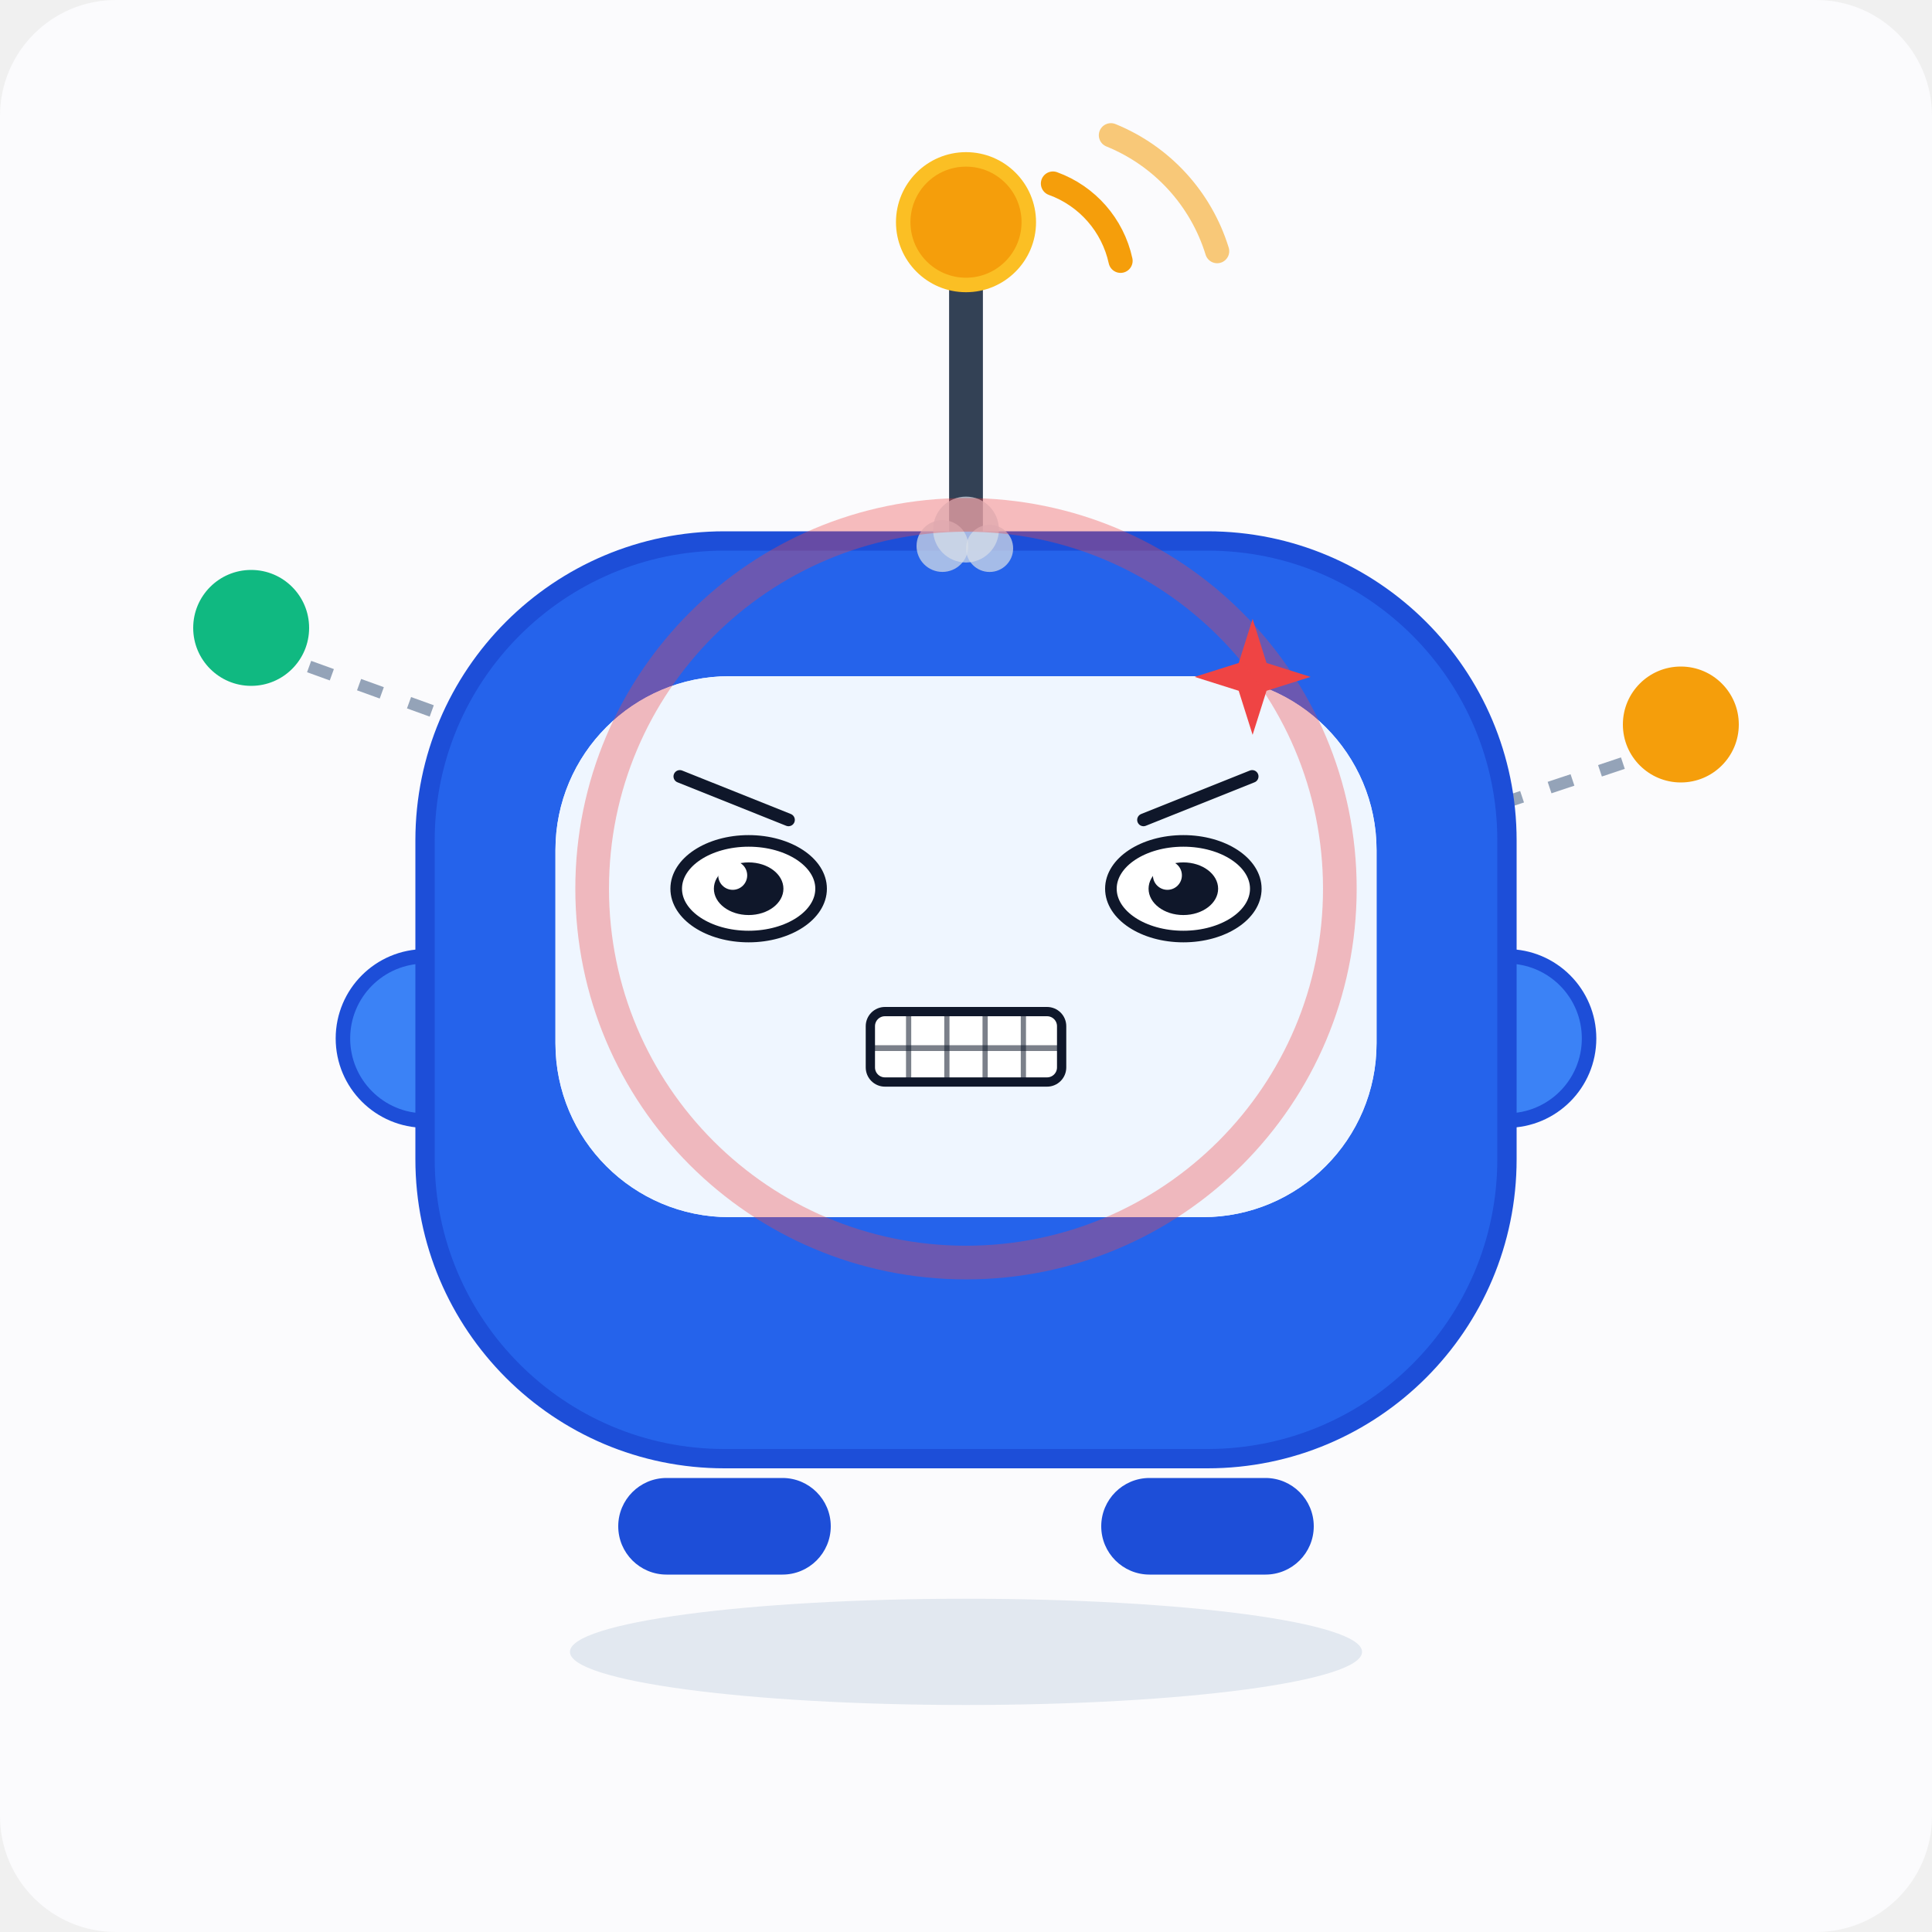
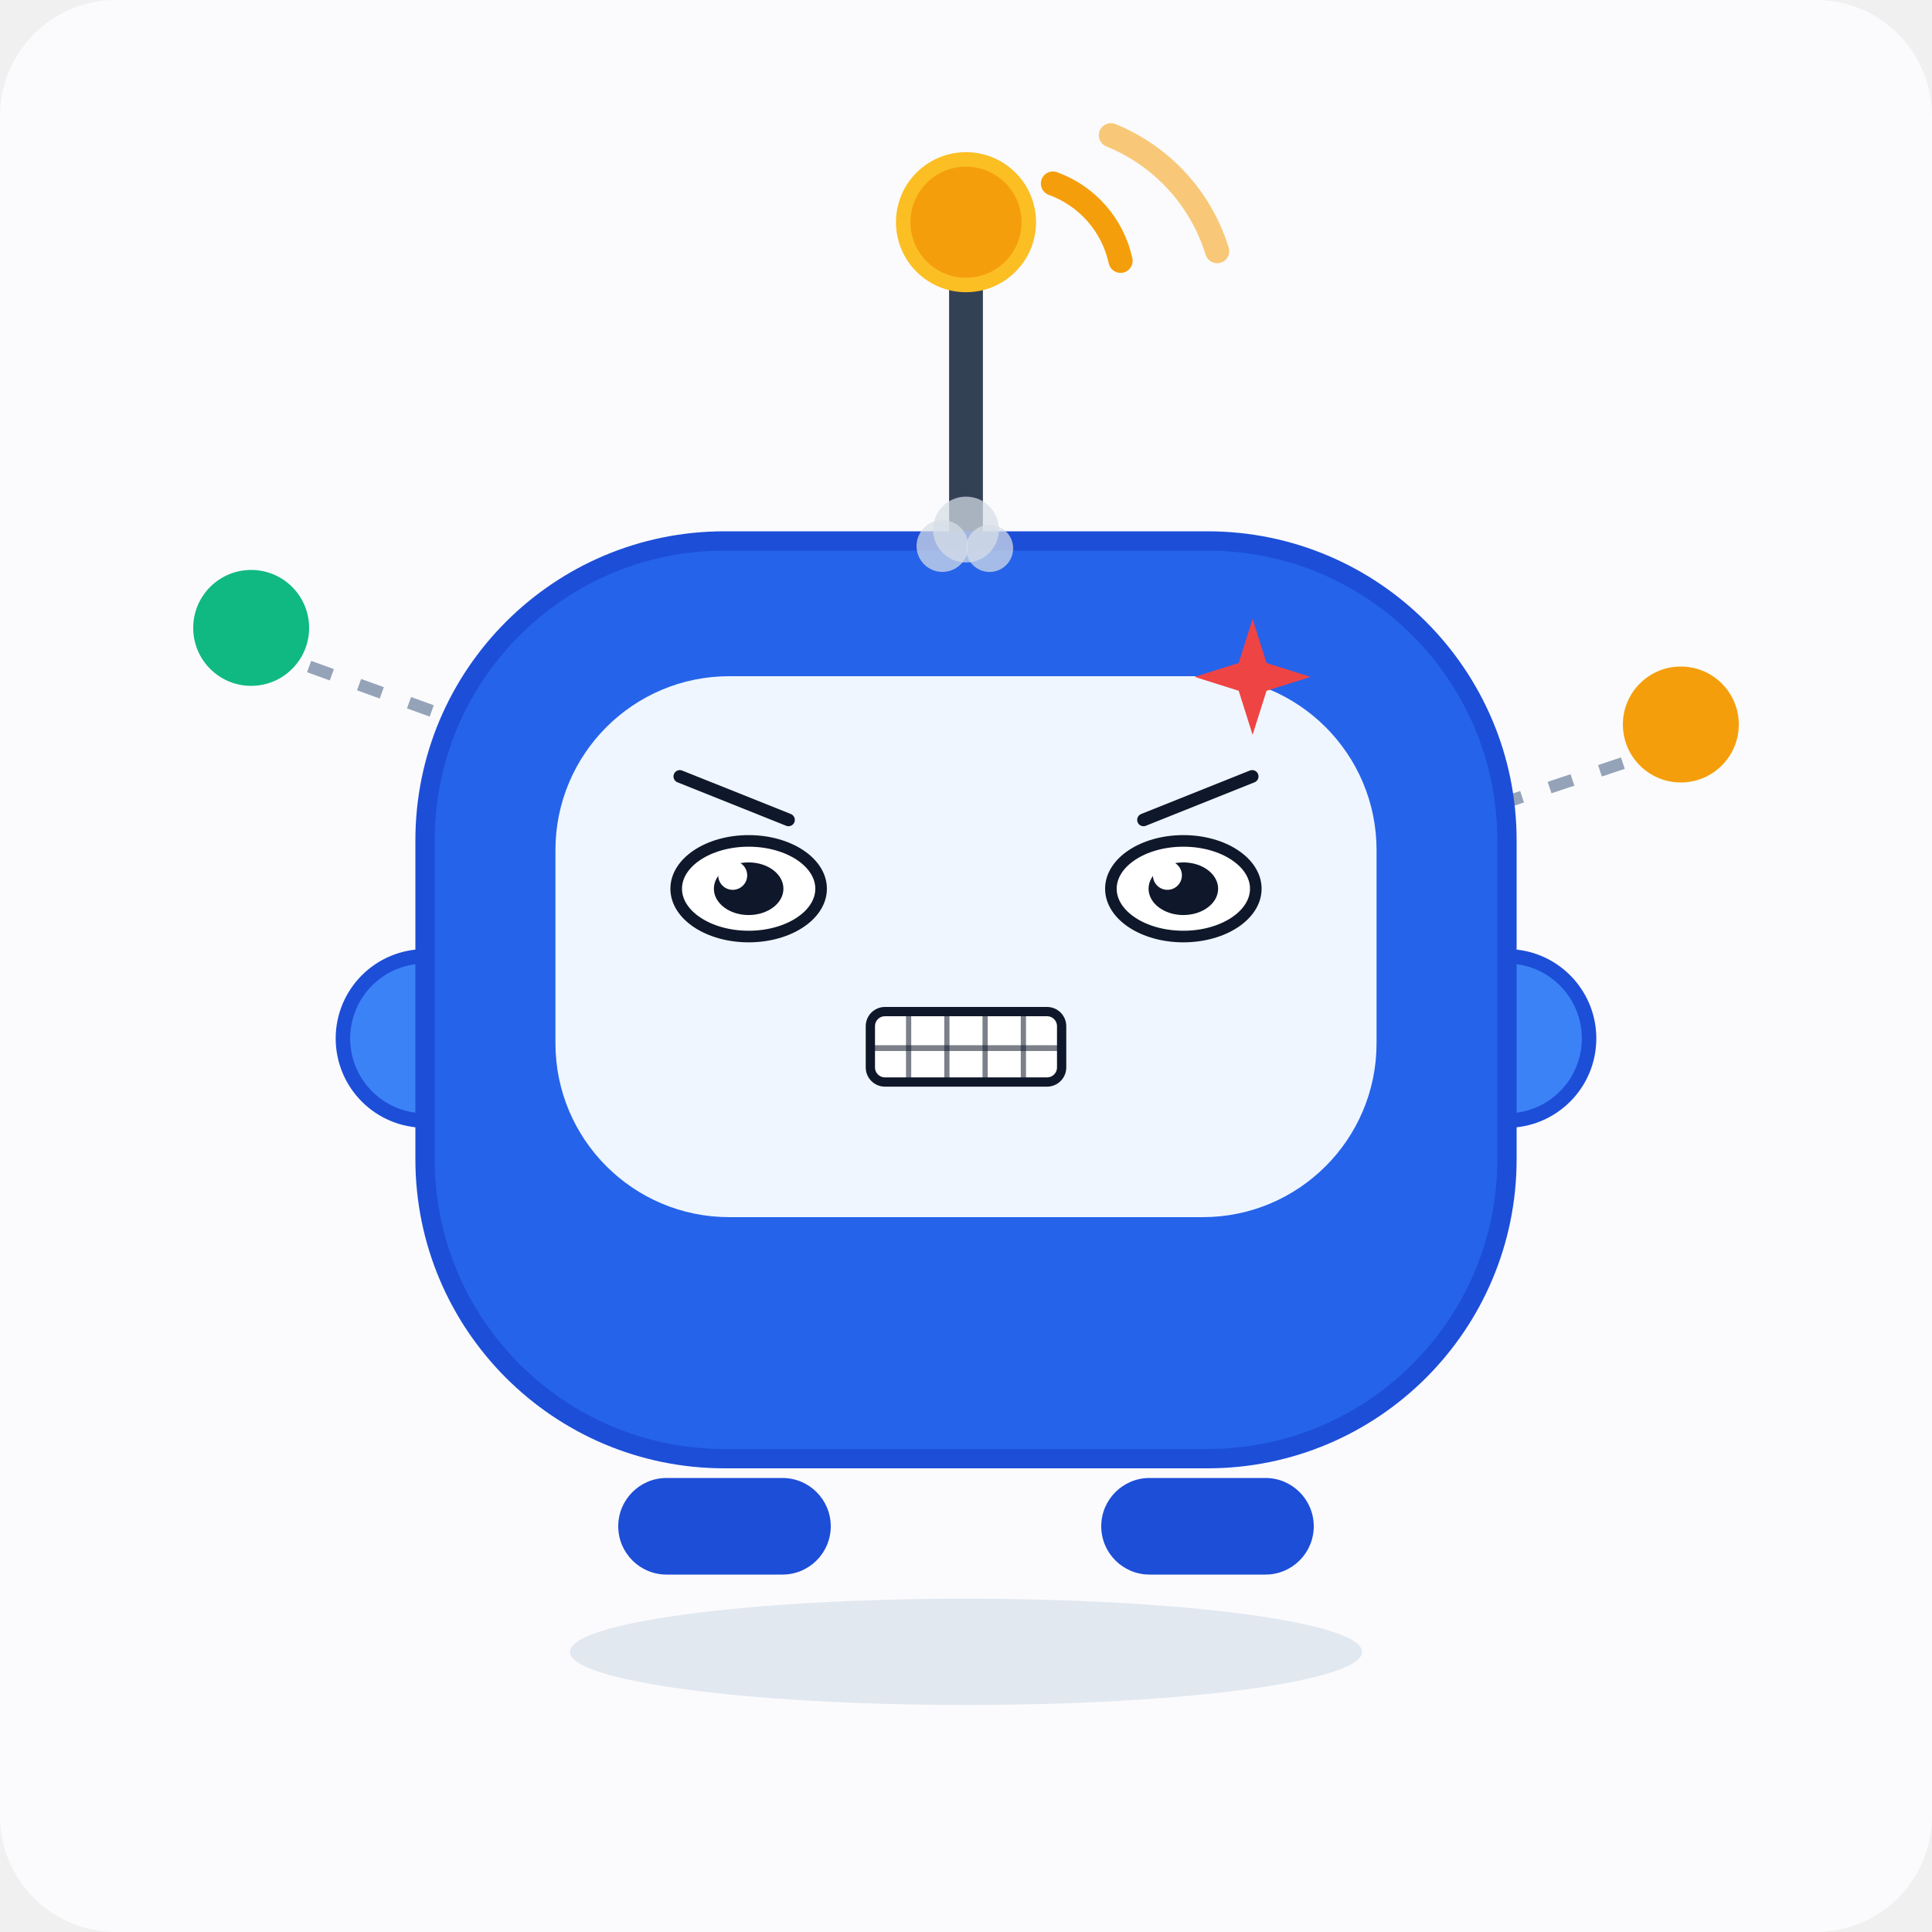
<svg xmlns="http://www.w3.org/2000/svg" viewBox="0 0 400 400" width="400" height="400" role="img" aria-label="IoT Bot · 愤怒 Angry">
  <style>
.ex-motion { animation: ex-shake 0.24s ease-in-out infinite; transform-box: fill-box; transform-origin: 50% 50%; }
.ex-anim-tear { animation: ex-tear 1.8s ease-in infinite; transform-box: fill-box; transform-origin: center; }
.ex-anim-sweat { animation: ex-tear 1.5s ease-in infinite; transform-box: fill-box; transform-origin: center; }
.ex-anim-heart { animation: ex-heart 2.2s ease-out infinite; transform-box: fill-box; transform-origin: center; }
.ex-anim-spark { animation: ex-spark 1.9s ease-in-out infinite; transform-box: fill-box; transform-origin: center; }
.ex-anim-rain { animation: ex-rain 1.4s linear infinite; transform-box: fill-box; transform-origin: center; }
.ex-anim-confetti { animation: ex-confetti 2.4s linear infinite; transform-box: fill-box; transform-origin: center; }
.ex-anim-pulse { animation: ex-pulse 1.6s ease-in-out infinite; transform-box: fill-box; transform-origin: center; }
.ex-anim-knock { animation: ex-knock 0.55s ease-in-out infinite; transform-box: fill-box; transform-origin: center; }
.ex-anim-knockline { animation: ex-knockline 0.55s ease-out infinite; transform-box: fill-box; transform-origin: center; }
.ex-anim-palm { animation: ex-palm 0.9s ease-in-out infinite; transform-box: fill-box; transform-origin: center; }
.ex-anim-steam { animation: ex-steam 1.8s ease-out infinite; transform-box: fill-box; transform-origin: center; }
.ex-anim-shock { animation: ex-shock 0.5s ease-in-out infinite; transform-box: fill-box; transform-origin: center; }
.ex-anim-please { animation: ex-please 1.4s ease-in-out infinite; transform-box: fill-box; transform-origin: center; }
.ex-anim-drift { animation: ex-drift 4.5s ease-in-out infinite; transform-box: fill-box; transform-origin: center; }
@keyframes ex-shake { 0%,100% { transform: translateX(0); } 20% { transform: translateX(-8.16px); } 40% { transform: translateX(8.16px); } 60% { transform: translateX(-5.28px); } 80% { transform: translateX(3.36px); } }
@keyframes ex-tear { 0% { transform: translateY(0); opacity: 0; } 18% { opacity: 1; } 100% { transform: translateY(16.5px); opacity: 0; } }
@keyframes ex-heart { 0% { transform: translateY(0) scale(.65); opacity: 0; } 20% { opacity: 1; } 100% { transform: translateY(-27px) scale(1.15); opacity: 0; } }
@keyframes ex-spark { 0%,100% { transform: scale(.6) rotate(0deg); opacity: .3; } 50% { transform: scale(1.15) rotate(25deg); opacity: 1; } }
@keyframes ex-rain { 0% { transform: translateY(0); opacity: 0; } 20% { opacity: 1; } 100% { transform: translateY(18px); opacity: 0; } }
@keyframes ex-confetti { 0% { transform: translateY(-5.25px) rotate(0deg); opacity: 1; } 100% { transform: translateY(24px) rotate(200deg); opacity: 0; } }
@keyframes ex-pulse { 0%,100% { transform: scale(1); opacity: .35; } 50% { transform: scale(1.18); opacity: .7; } }
@keyframes ex-knock { 0%,100% { transform: translateX(6.75px); } 35% { transform: translateX(0); } }
@keyframes ex-knockline { 0%,100% { transform: scaleX(.6); opacity: .35; } 35% { transform: scaleX(1); opacity: 1; } }
@keyframes ex-palm { 0%,100% { transform: translateY(0) rotate(0deg); } 50% { transform: translateY(-1.8px) rotate(-4deg); } }
@keyframes ex-steam { 0% { transform: translateY(0); opacity: .7; } 100% { transform: translateY(-13.5px); opacity: 0; } }
@keyframes ex-shock { 0%,100% { transform: scaleX(.7); opacity: .4; } 50% { transform: scaleX(1.25); opacity: 1; } }
@keyframes ex-please { 0%,100% { transform: translateY(0); } 50% { transform: translateY(-2.7px); } }
@keyframes ex-drift { 0%,100% { transform: translateY(0); } 50% { transform: translateY(-3px); } }
@media (prefers-reduced-motion: reduce) {
  .ex-motion, [class*="ex-anim-"] { animation: none !important; }
}
</style>
  <g class="ex-motion ex-angry">
    <g class="ex-base">
      <rect width="400" height="400" fill="#fbfbfd" rx="24" />
      <circle cx="52" cy="130" r="14" fill="#10b981" stroke="#fbfbfd" stroke-width="4" />
      <circle cx="348" cy="150" r="14" fill="#f59e0b" stroke="#fbfbfd" stroke-width="4" />
      <line x1="64" y1="138" x2="180" y2="180" stroke="#94a3b8" stroke-width="2.5" stroke-dasharray="5 6" />
      <line x1="336" y1="158" x2="222" y2="196" stroke="#94a3b8" stroke-width="2.5" stroke-dasharray="5 6" />
      <line x1="200" y1="112" x2="200" y2="58" stroke="#334155" stroke-width="7" stroke-linecap="round" />
      <circle cx="200" cy="46" r="13" fill="#f59e0b" stroke="#fbbf24" stroke-width="3" />
      <path d="M 218 38 A 22 22 0 0 1 232 54" fill="none" stroke="#f59e0b" stroke-width="5" stroke-linecap="round" />
      <path d="M 230 28 A 38 38 0 0 1 252 52" fill="none" stroke="#f59e0b" stroke-width="5" stroke-linecap="round" opacity="0.55" />
      <circle cx="88" cy="215" r="17" fill="#3b82f6" stroke="#1d4ed8" stroke-width="3" />
      <circle cx="312" cy="215" r="17" fill="#3b82f6" stroke="#1d4ed8" stroke-width="3" />
      <rect x="88" y="112" width="224" height="190" rx="62" fill="#2563eb" stroke="#1d4ed8" stroke-width="4" />
      <rect x="115" y="140" width="170" height="112" rx="36" fill="#eff6ff" />
-       <circle cx="155" cy="184" r="15" fill="#0f172a" />
-       <circle cx="245" cy="184" r="15" fill="#0f172a" />
-       <circle cx="160" cy="178" r="5" fill="#ffffff" />
-       <circle cx="250" cy="178" r="5" fill="#ffffff" />
-       <path d="M 172 206 Q 200 234 228 206" fill="none" stroke="#0f172a" stroke-width="6" stroke-linecap="round" />
-       <circle cx="200" cy="230" r="4" fill="#10b981" />
-       <circle cx="188" cy="230" r="4" fill="#f59e0b" />
-       <circle cx="212" cy="230" r="4" fill="#f59e0b" />
      <rect x="128" y="306" width="44" height="20" rx="10" fill="#1d4ed8" />
      <rect x="228" y="306" width="44" height="20" rx="10" fill="#1d4ed8" />
      <ellipse cx="200" cy="342" rx="82" ry="11" fill="#e2e8f0" />
    </g>
    <g class="ex-face">
-       <rect x="115" y="140" width="170" height="112" rx="36" fill="#EFF6FF" />
      <path d="M 140.75,160.75 L 163.25,169.75" stroke="#0F172A" stroke-width="2.62" stroke-linecap="round" />
      <path d="M 259.25,160.75 L 236.75,169.75" stroke="#0F172A" stroke-width="2.62" stroke-linecap="round" />
      <ellipse cx="155" cy="184" rx="15" ry="9.9" fill="#FFFFFF" stroke="#0F172A" stroke-width="2.4" />
      <ellipse cx="155" cy="184" rx="7.2" ry="5.45" fill="#0F172A" />
      <circle cx="151.7" cy="181.23" r="3" fill="#FFFFFF" />
      <ellipse cx="245" cy="184" rx="15" ry="9.9" fill="#FFFFFF" stroke="#0F172A" stroke-width="2.4" />
      <ellipse cx="245" cy="184" rx="7.2" ry="5.45" fill="#0F172A" />
      <circle cx="241.7" cy="181.23" r="3" fill="#FFFFFF" />
      <rect x="180.2" y="209.44" width="39.6" height="14.58" rx="3.02" fill="#FFFFFF" stroke="#0F172A" stroke-width="1.92" />
      <path d="M 188.12,209.44 L 188.12,224.02" stroke="#0F172A" stroke-width="1.08" opacity=".55" />
      <path d="M 196.04,209.44 L 196.04,224.02" stroke="#0F172A" stroke-width="1.08" opacity=".55" />
      <path d="M 203.96,209.44 L 203.96,224.02" stroke="#0F172A" stroke-width="1.08" opacity=".55" />
      <path d="M 211.88,209.44 L 211.88,224.02" stroke="#0F172A" stroke-width="1.08" opacity=".55" />
      <path d="M 180.2,217 L 219.8,217" stroke="#0F172A" stroke-width="1.2" opacity=".55" />
      <g class="ex-anim-pulse">
        <path d="M 259.34,128.14 L 262.22,137.26 L 271.34,140.14 L 262.22,143.02 L 259.34,152.14 L 256.46,143.02 L 247.34,140.14 L 256.46,137.26 Z" fill="#EF4444" />
      </g>
      <g transform="translate(195.12 113.05)">
        <circle class="ex-anim-steam" style="animation-delay:0.0s" r="5.36" fill="#D7DEE8" opacity=".72" />
      </g>
      <g transform="translate(200 109.64)">
        <circle class="ex-anim-steam" style="animation-delay:0.28s" r="6.82" fill="#D7DEE8" opacity=".72" />
      </g>
      <g transform="translate(204.88 113.54)">
        <circle class="ex-anim-steam" style="animation-delay:0.56s" r="4.88" fill="#D7DEE8" opacity=".72" />
      </g>
-       <circle class="ex-anim-pulse" cx="200" cy="184" r="77.4" fill="none" stroke="#EF4444" stroke-width="6.97" opacity=".35" />
    </g>
  </g>
</svg>
